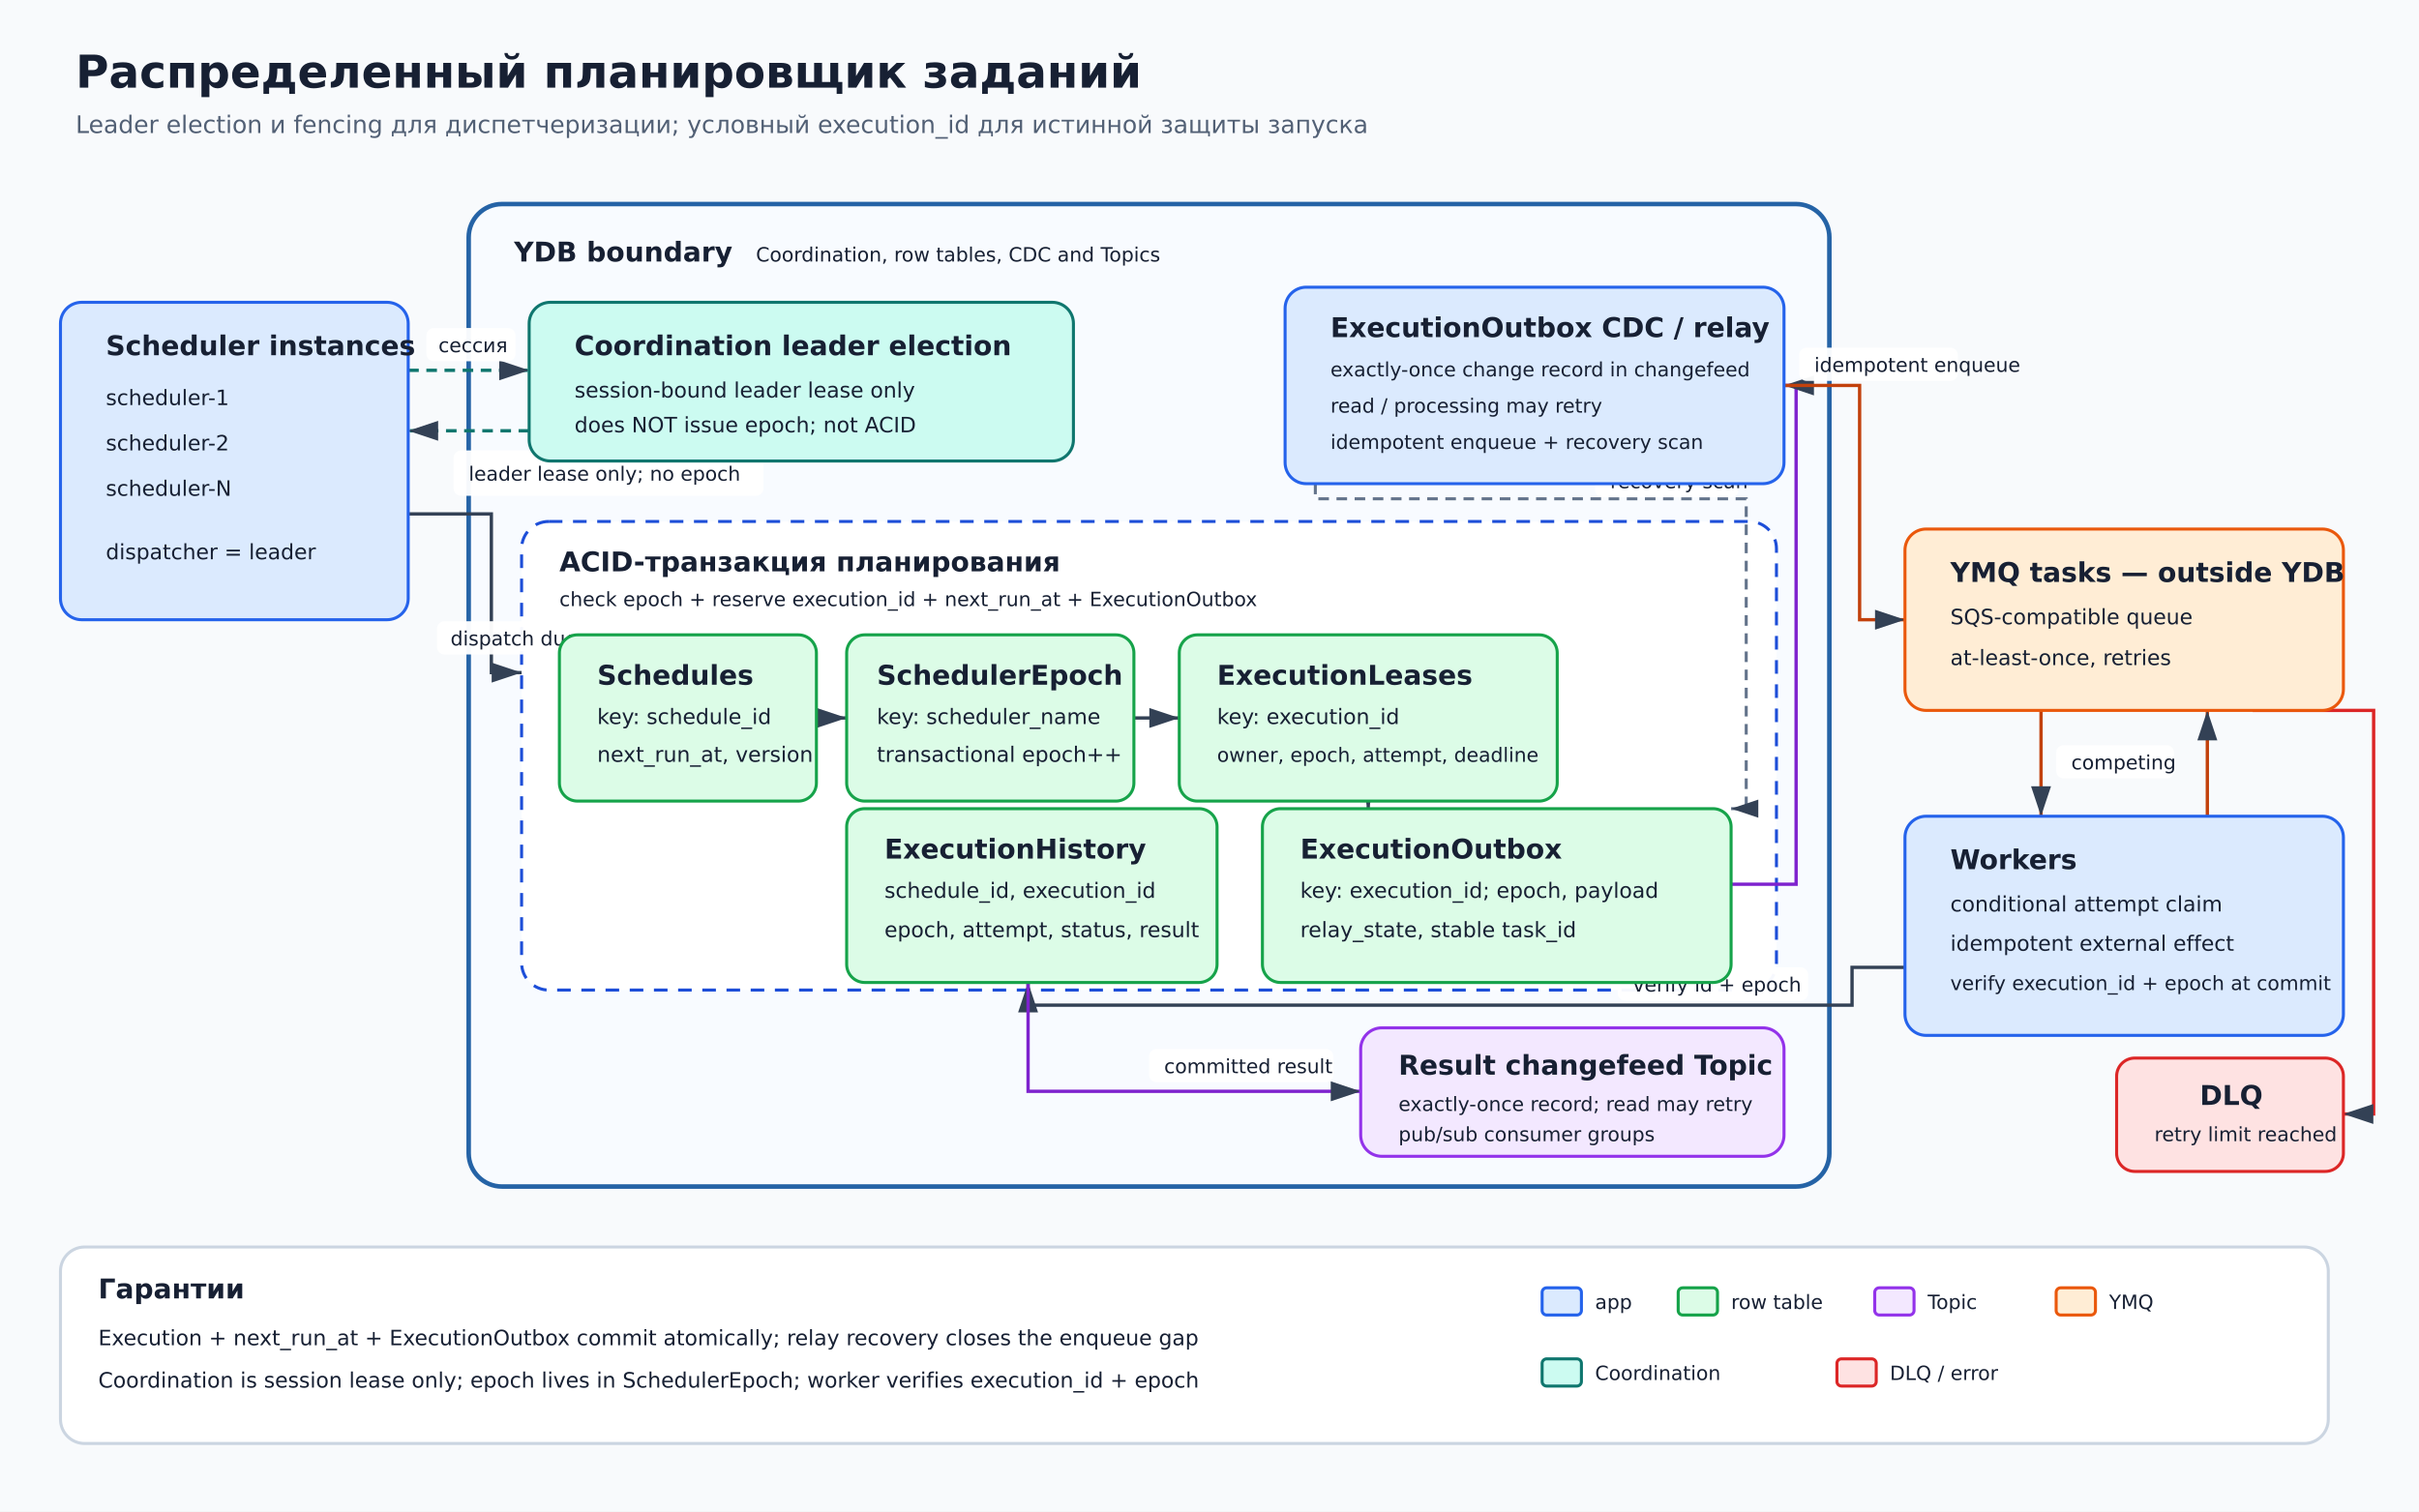
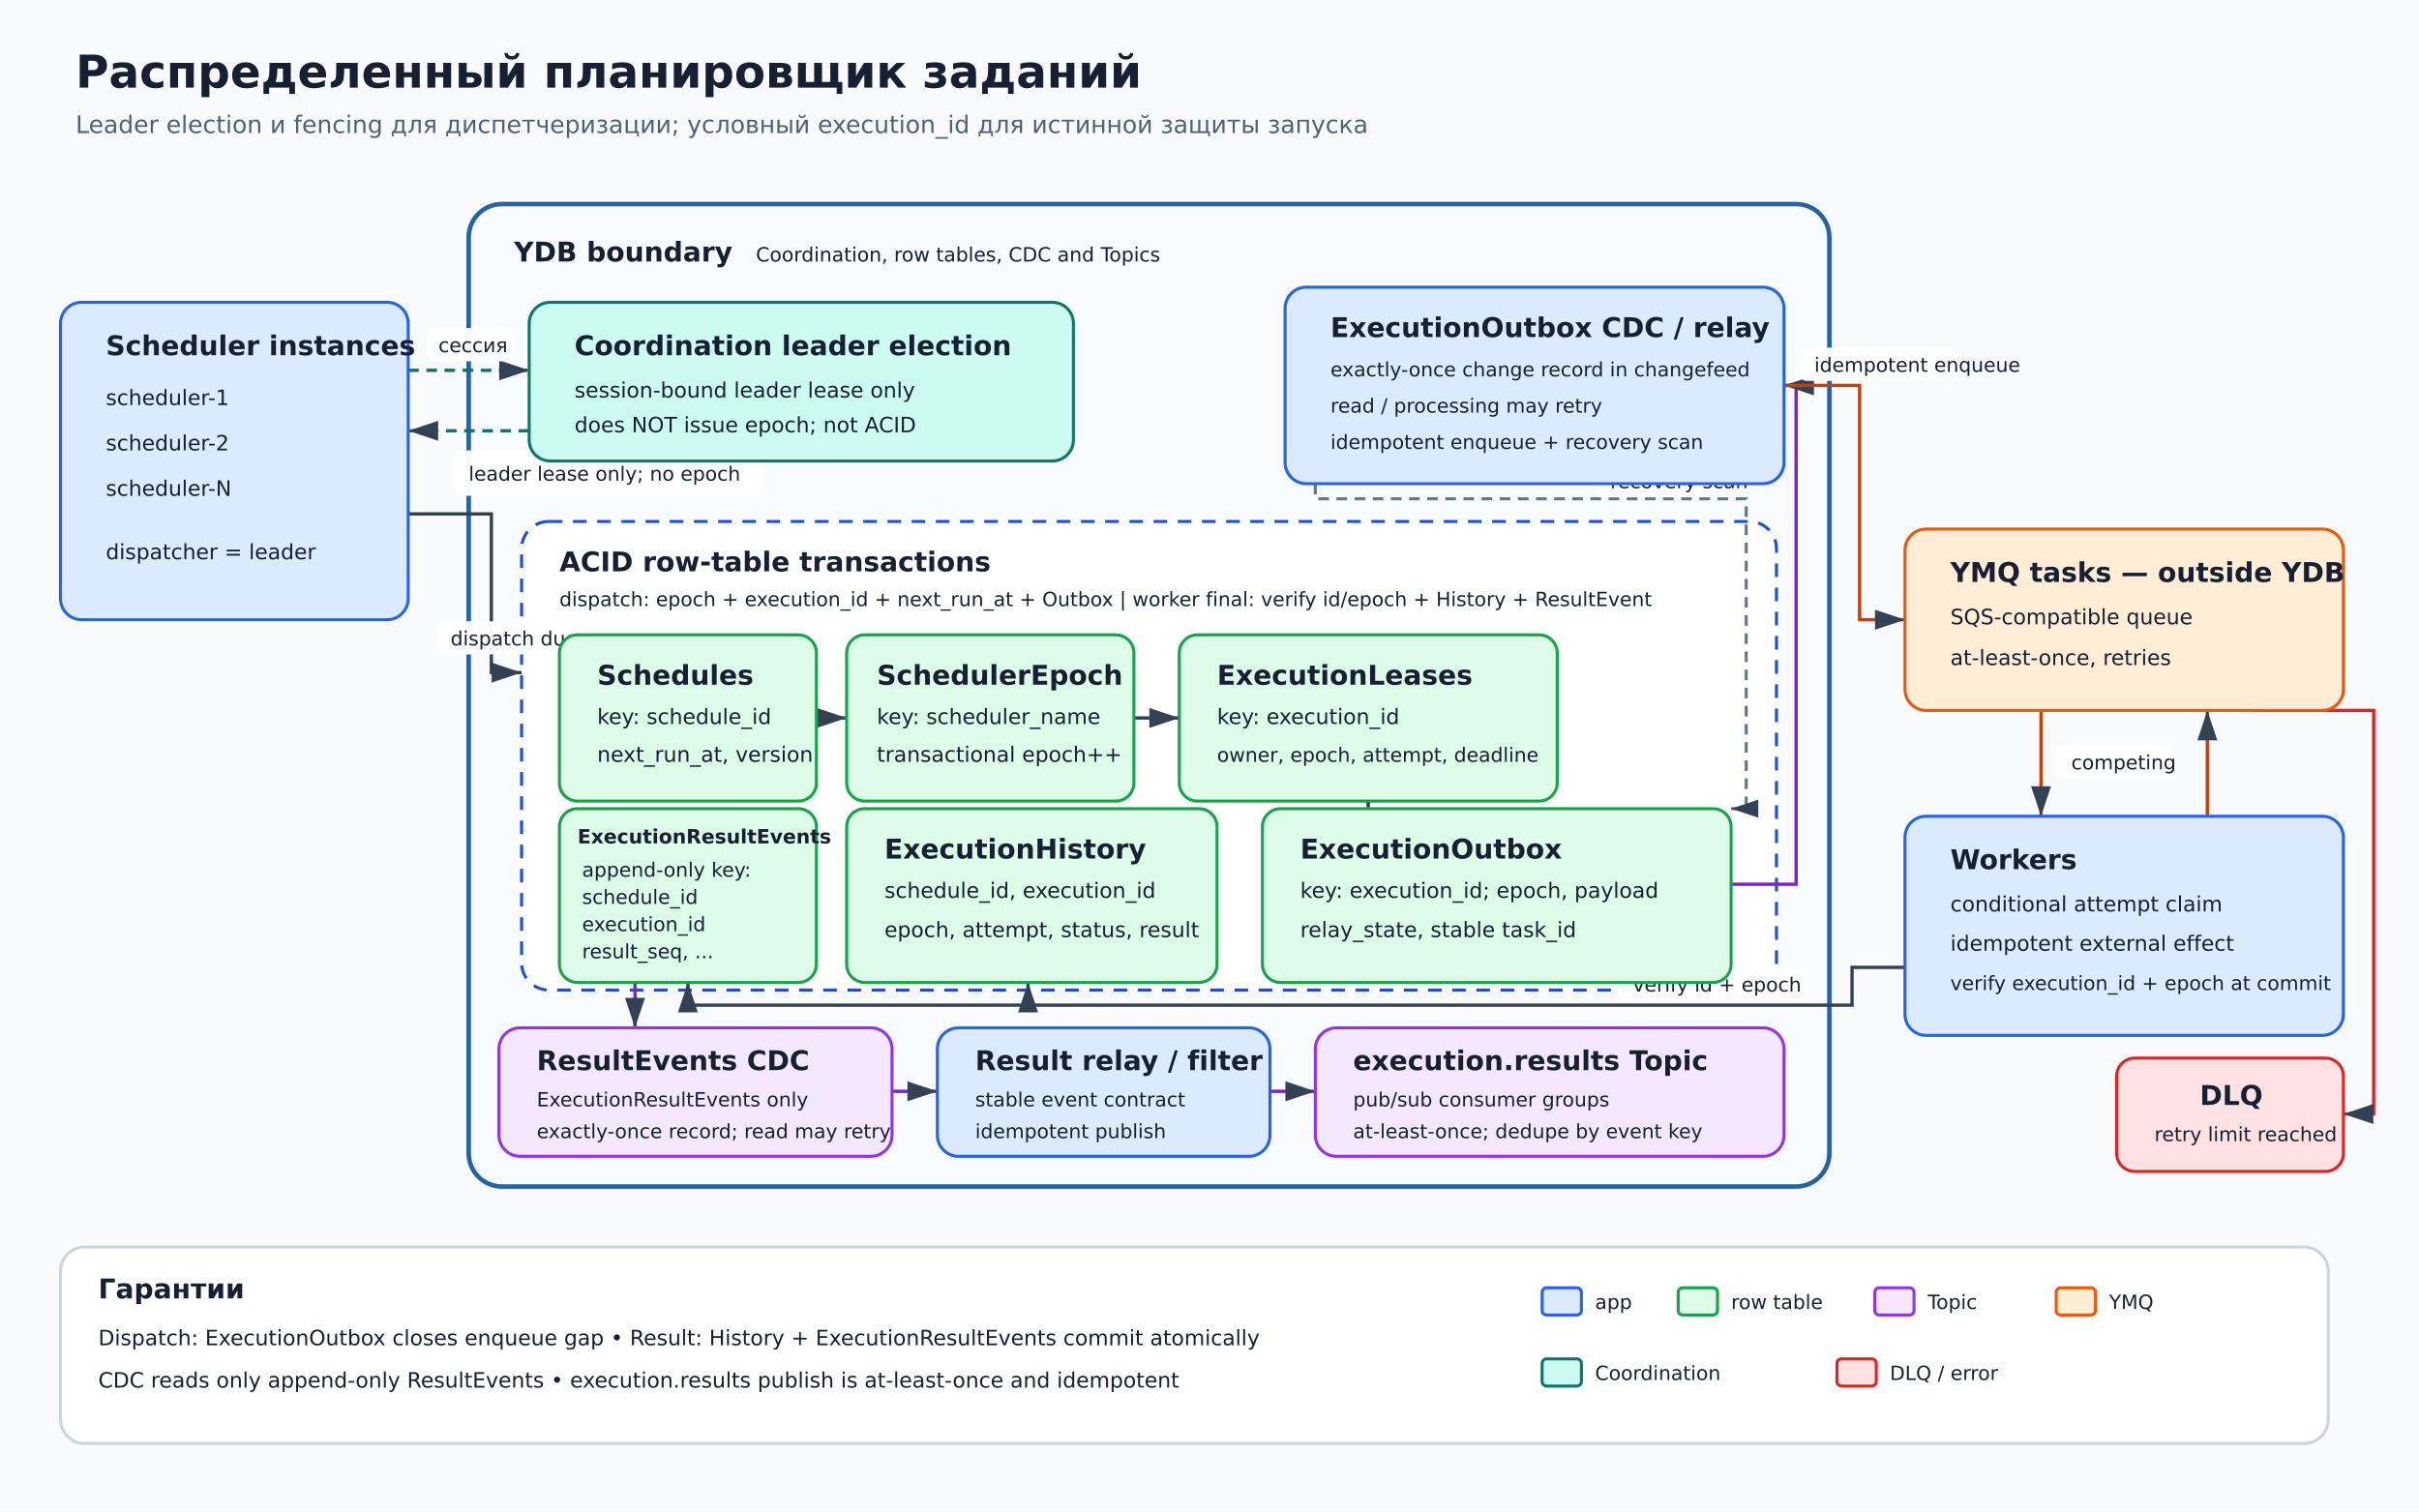
<svg xmlns="http://www.w3.org/2000/svg" version="1.1" viewBox="0 0 1600 1000" role="img" aria-labelledby="title desc">
  <defs>
    <marker id="arrow" markerWidth="10" markerHeight="10" refX="9" refY="3" orient="auto" markerUnits="strokeWidth">
      <path d="M0,0 L0,6 L9,3 z" fill="#334155" />
    </marker>
    <style>
      .txt { font-family: "DejaVu Sans", Arial, sans-serif; fill: #172033; }
      .title { font-size: 30px; font-weight: 700; }
      .subtitle { font-size: 16px; fill: #526075; }
      .box-title { font-size: 18px; font-weight: 700; }
      .body { font-size: 14px; }
      .small { font-size: 13px; }
      .boundary { fill: #f8fbff; stroke: #2563a6; stroke-width: 3; }
      .tx { fill: #ffffff; stroke: #1d4ed8; stroke-width: 2; stroke-dasharray: 9 7; }
      .app { fill: #dbeafe; stroke: #2563eb; stroke-width: 2; }
      .table { fill: #dcfce7; stroke: #16a34a; stroke-width: 2; }
      .topic { fill: #f3e8ff; stroke: #9333ea; stroke-width: 2; }
      .ymq { fill: #ffedd5; stroke: #ea580c; stroke-width: 2; }
      .coord { fill: #ccfbf1; stroke: #0f766e; stroke-width: 2; }
      .error { fill: #fee2e2; stroke: #dc2626; stroke-width: 2; }
      .flow { fill: none; stroke: #334155; stroke-width: 2.2; marker-end: url(#arrow); }
      .event { fill: none; stroke: #7e22ce; stroke-width: 2.2; marker-end: url(#arrow); }
      .queue { fill: none; stroke: #c2410c; stroke-width: 2.2; marker-end: url(#arrow); }
      .coord-flow { fill: none; stroke: #0f766e; stroke-width: 2.2; stroke-dasharray: 7 5; marker-end: url(#arrow); }
      .error-flow { fill: none; stroke: #dc2626; stroke-width: 2.2; marker-end: url(#arrow); }
      .recovery { fill: none; stroke: #64748b; stroke-width: 2; stroke-dasharray: 7 5; marker-end: url(#arrow); }
      .label-bg { fill: #ffffff; opacity: 0.96; }
    </style>
  </defs>
  <rect x="0" y="0" width="1600" height="1000" fill="#f8fafc" />
  <text class="txt title" x="50" y="58">Распределенный планировщик заданий</text>
  <text class="txt subtitle" x="50" y="88">Leader election и fencing для диспетчеризации; условный execution_id для истинной защиты запуска</text>
  <rect class="boundary" x="310" y="135" width="900" height="650" rx="22" />
  <text class="txt box-title" x="340" y="173">YDB boundary</text>
  <text class="txt small" x="500" y="173">Coordination, row tables, CDC and Topics</text>
  <rect class="tx" x="345" y="345" width="830" height="310" rx="18" />
-   <text class="txt box-title" x="370" y="378">ACID-транзакция планирования</text>
-   <text class="txt small" x="370" y="401">check epoch + reserve execution_id + next_run_at + ExecutionOutbox</text>
+   <text class="txt box-title" x="370" y="378">ACID row-table transactions</text>
+   <text class="txt small" x="370" y="401">dispatch: epoch + execution_id + next_run_at + Outbox | worker final: verify id/epoch + History + ResultEvent</text>
  <path class="coord-flow" d="M270 245 H350" />
  <path class="coord-flow" d="M350 285 H290 V285 H270" />
  <path class="flow" d="M270 340 H325 V445 H345" />
  <path class="flow" d="M540 475 H560" />
  <path class="flow" d="M750 475 H780" />
  <path class="flow" d="M905 520 V535" />
  <path class="event" d="M1145 585 H1188 V255 H1180" />
  <path class="queue" d="M1180 255 H1230 V410 H1260" />
  <path class="recovery" d="M870 320 V330 H1155 V535 H1145" />
  <path class="queue" d="M1350 470 V540" />
  <path class="queue" d="M1460 540 V470" />
  <path class="flow" d="M1260 640 H1225 V665 H680 V650" />
-   <path class="event" d="M680 650 V722 H900" />
+   <path class="flow" d="M680 665 H455 V650" />
+   <path class="event" d="M420 650 V680" />
+   <path class="event" d="M590 722 H620" />
+   <path class="event" d="M840 722 H870" />
  <path class="error-flow" d="M1490 470 H1570 V737 H1550" />
  <rect class="label-bg" x="282" y="217" width="59" height="22" rx="5" />
  <text class="txt small" x="290" y="233">сессия</text>
  <rect class="label-bg" x="300" y="298" width="205" height="30" rx="5" />
  <text class="txt small" x="310" y="318">leader lease only; no epoch</text>
  <rect class="label-bg" x="289" y="411" width="111" height="22" rx="5" />
  <text class="txt small" x="298" y="427">dispatch due</text>
  <rect class="label-bg" x="1190" y="230" width="105" height="22" rx="5" />
  <text class="txt small" x="1200" y="246">idempotent enqueue</text>
  <rect class="label-bg" x="1055" y="307" width="95" height="22" rx="5" />
  <text class="txt small" x="1065" y="323">recovery scan</text>
  <rect class="label-bg" x="1360" y="493" width="78" height="22" rx="5" />
  <text class="txt small" x="1370" y="509">competing</text>
  <rect class="label-bg" x="1070" y="640" width="126" height="22" rx="5" />
  <text class="txt small" x="1080" y="656">verify id + epoch</text>
-   <rect class="label-bg" x="760" y="694" width="122" height="22" rx="5" />
-   <text class="txt small" x="770" y="710">committed result</text>
  <rect class="app" x="40" y="200" width="230" height="210" rx="14" />
  <text class="txt box-title" x="70" y="235">Scheduler instances</text>
  <text class="txt body" x="70" y="268">scheduler-1</text>
  <text class="txt body" x="70" y="298">scheduler-2</text>
  <text class="txt body" x="70" y="328">scheduler-N</text>
  <text class="txt body" x="70" y="370">dispatcher = leader</text>
  <rect class="coord" x="350" y="200" width="360" height="105" rx="14" />
  <text class="txt box-title" x="380" y="235">Coordination leader election</text>
  <text class="txt body" x="380" y="263">session-bound leader lease only</text>
  <text class="txt body" x="380" y="286">does NOT issue epoch; not ACID</text>
  <rect class="app" x="850" y="190" width="330" height="130" rx="14" />
  <text class="txt box-title" x="880" y="223">ExecutionOutbox CDC / relay</text>
  <text class="txt small" x="880" y="249">exactly-once change record in changefeed</text>
  <text class="txt small" x="880" y="273">read / processing may retry</text>
  <text class="txt small" x="880" y="297">idempotent enqueue + recovery scan</text>
  <rect class="table" x="370" y="420" width="170" height="110" rx="12" />
  <text class="txt box-title" x="395" y="453">Schedules</text>
  <text class="txt body" x="395" y="479">key: schedule_id</text>
  <text class="txt body" x="395" y="504">next_run_at, version</text>
  <rect class="table" x="560" y="420" width="190" height="110" rx="12" />
  <text class="txt box-title" x="580" y="453">SchedulerEpoch</text>
  <text class="txt body" x="580" y="479">key: scheduler_name</text>
  <text class="txt body" x="580" y="504">transactional epoch++</text>
  <rect class="table" x="780" y="420" width="250" height="110" rx="12" />
  <text class="txt box-title" x="805" y="453">ExecutionLeases</text>
  <text class="txt body" x="805" y="479">key: execution_id</text>
  <text class="txt small" x="805" y="504">owner, epoch, attempt, deadline</text>
+   <rect class="table" x="370" y="535" width="170" height="115" rx="12" />
+   <text class="txt small" x="382" y="558" font-weight="700">ExecutionResultEvents</text>
+   <text class="txt small" x="385" y="580">append-only key:</text>
+   <text class="txt small" x="385" y="598">schedule_id</text>
+   <text class="txt small" x="385" y="616">execution_id</text>
+   <text class="txt small" x="385" y="634">result_seq, ...</text>
  <rect class="table" x="560" y="535" width="245" height="115" rx="12" />
  <text class="txt box-title" x="585" y="568">ExecutionHistory</text>
  <text class="txt body" x="585" y="594">schedule_id, execution_id</text>
  <text class="txt body" x="585" y="620">epoch, attempt, status, result</text>
  <rect class="table" x="835" y="535" width="310" height="115" rx="12" />
  <text class="txt box-title" x="860" y="568">ExecutionOutbox</text>
  <text class="txt body" x="860" y="594">key: execution_id; epoch, payload</text>
  <text class="txt body" x="860" y="620">relay_state, stable task_id</text>
-   <rect class="topic" x="900" y="680" width="280" height="85" rx="14" />
-   <text class="txt box-title" x="925" y="711">Result changefeed Topic</text>
-   <text class="txt small" x="925" y="735">exactly-once record; read may retry</text>
-   <text class="txt small" x="925" y="755">pub/sub consumer groups</text>
+   <rect class="topic" x="330" y="680" width="260" height="85" rx="14" />
+   <text class="txt box-title" x="355" y="708">ResultEvents CDC</text>
+   <text class="txt small" x="355" y="732">ExecutionResultEvents only</text>
+   <text class="txt small" x="355" y="753">exactly-once record; read may retry</text>
+   <rect class="app" x="620" y="680" width="220" height="85" rx="14" />
+   <text class="txt box-title" x="645" y="708">Result relay / filter</text>
+   <text class="txt small" x="645" y="732">stable event contract</text>
+   <text class="txt small" x="645" y="753">idempotent publish</text>
+   <rect class="topic" x="870" y="680" width="310" height="85" rx="14" />
+   <text class="txt box-title" x="895" y="708">execution.results Topic</text>
+   <text class="txt small" x="895" y="732">pub/sub consumer groups</text>
+   <text class="txt small" x="895" y="753">at-least-once; dedupe by event key</text>
  <rect class="ymq" x="1260" y="350" width="290" height="120" rx="14" />
  <text class="txt box-title" x="1290" y="385">YMQ tasks — outside YDB</text>
  <text class="txt body" x="1290" y="413">SQS-compatible queue</text>
  <text class="txt body" x="1290" y="440">at-least-once, retries</text>
  <rect class="app" x="1260" y="540" width="290" height="145" rx="14" />
  <text class="txt box-title" x="1290" y="575">Workers</text>
  <text class="txt body" x="1290" y="603">conditional attempt claim</text>
  <text class="txt body" x="1290" y="629">idempotent external effect</text>
  <text class="txt small" x="1290" y="655">verify execution_id + epoch at commit</text>
  <rect class="error" x="1400" y="700" width="150" height="75" rx="12" />
  <text class="txt box-title" x="1455" y="731">DLQ</text>
  <text class="txt small" x="1425" y="755">retry limit reached</text>
  <rect x="40" y="825" width="1500" height="130" rx="16" fill="#ffffff" stroke="#cbd5e1" stroke-width="2" />
  <text class="txt box-title" x="65" y="859">Гарантии</text>
-   <text class="txt body" x="65" y="890">Execution + next_run_at + ExecutionOutbox commit atomically; relay recovery closes the enqueue gap</text>
-   <text class="txt body" x="65" y="918">Coordination is session lease only; epoch lives in SchedulerEpoch; worker verifies execution_id + epoch</text>
+   <text class="txt body" x="65" y="890">Dispatch: ExecutionOutbox closes enqueue gap • Result: History + ExecutionResultEvents commit atomically</text>
+   <text class="txt body" x="65" y="918">CDC reads only append-only ResultEvents • execution.results publish is at-least-once and idempotent</text>
  <rect class="app" x="1020" y="852" width="26" height="18" rx="3" />
  <text class="txt small" x="1055" y="866">app</text>
  <rect class="table" x="1110" y="852" width="26" height="18" rx="3" />
  <text class="txt small" x="1145" y="866">row table</text>
  <rect class="topic" x="1240" y="852" width="26" height="18" rx="3" />
  <text class="txt small" x="1275" y="866">Topic</text>
  <rect class="ymq" x="1360" y="852" width="26" height="18" rx="3" />
  <text class="txt small" x="1395" y="866">YMQ</text>
  <rect class="coord" x="1020" y="899" width="26" height="18" rx="3" />
  <text class="txt small" x="1055" y="913">Coordination</text>
  <rect class="error" x="1215" y="899" width="26" height="18" rx="3" />
  <text class="txt small" x="1250" y="913">DLQ / error</text>
</svg>
